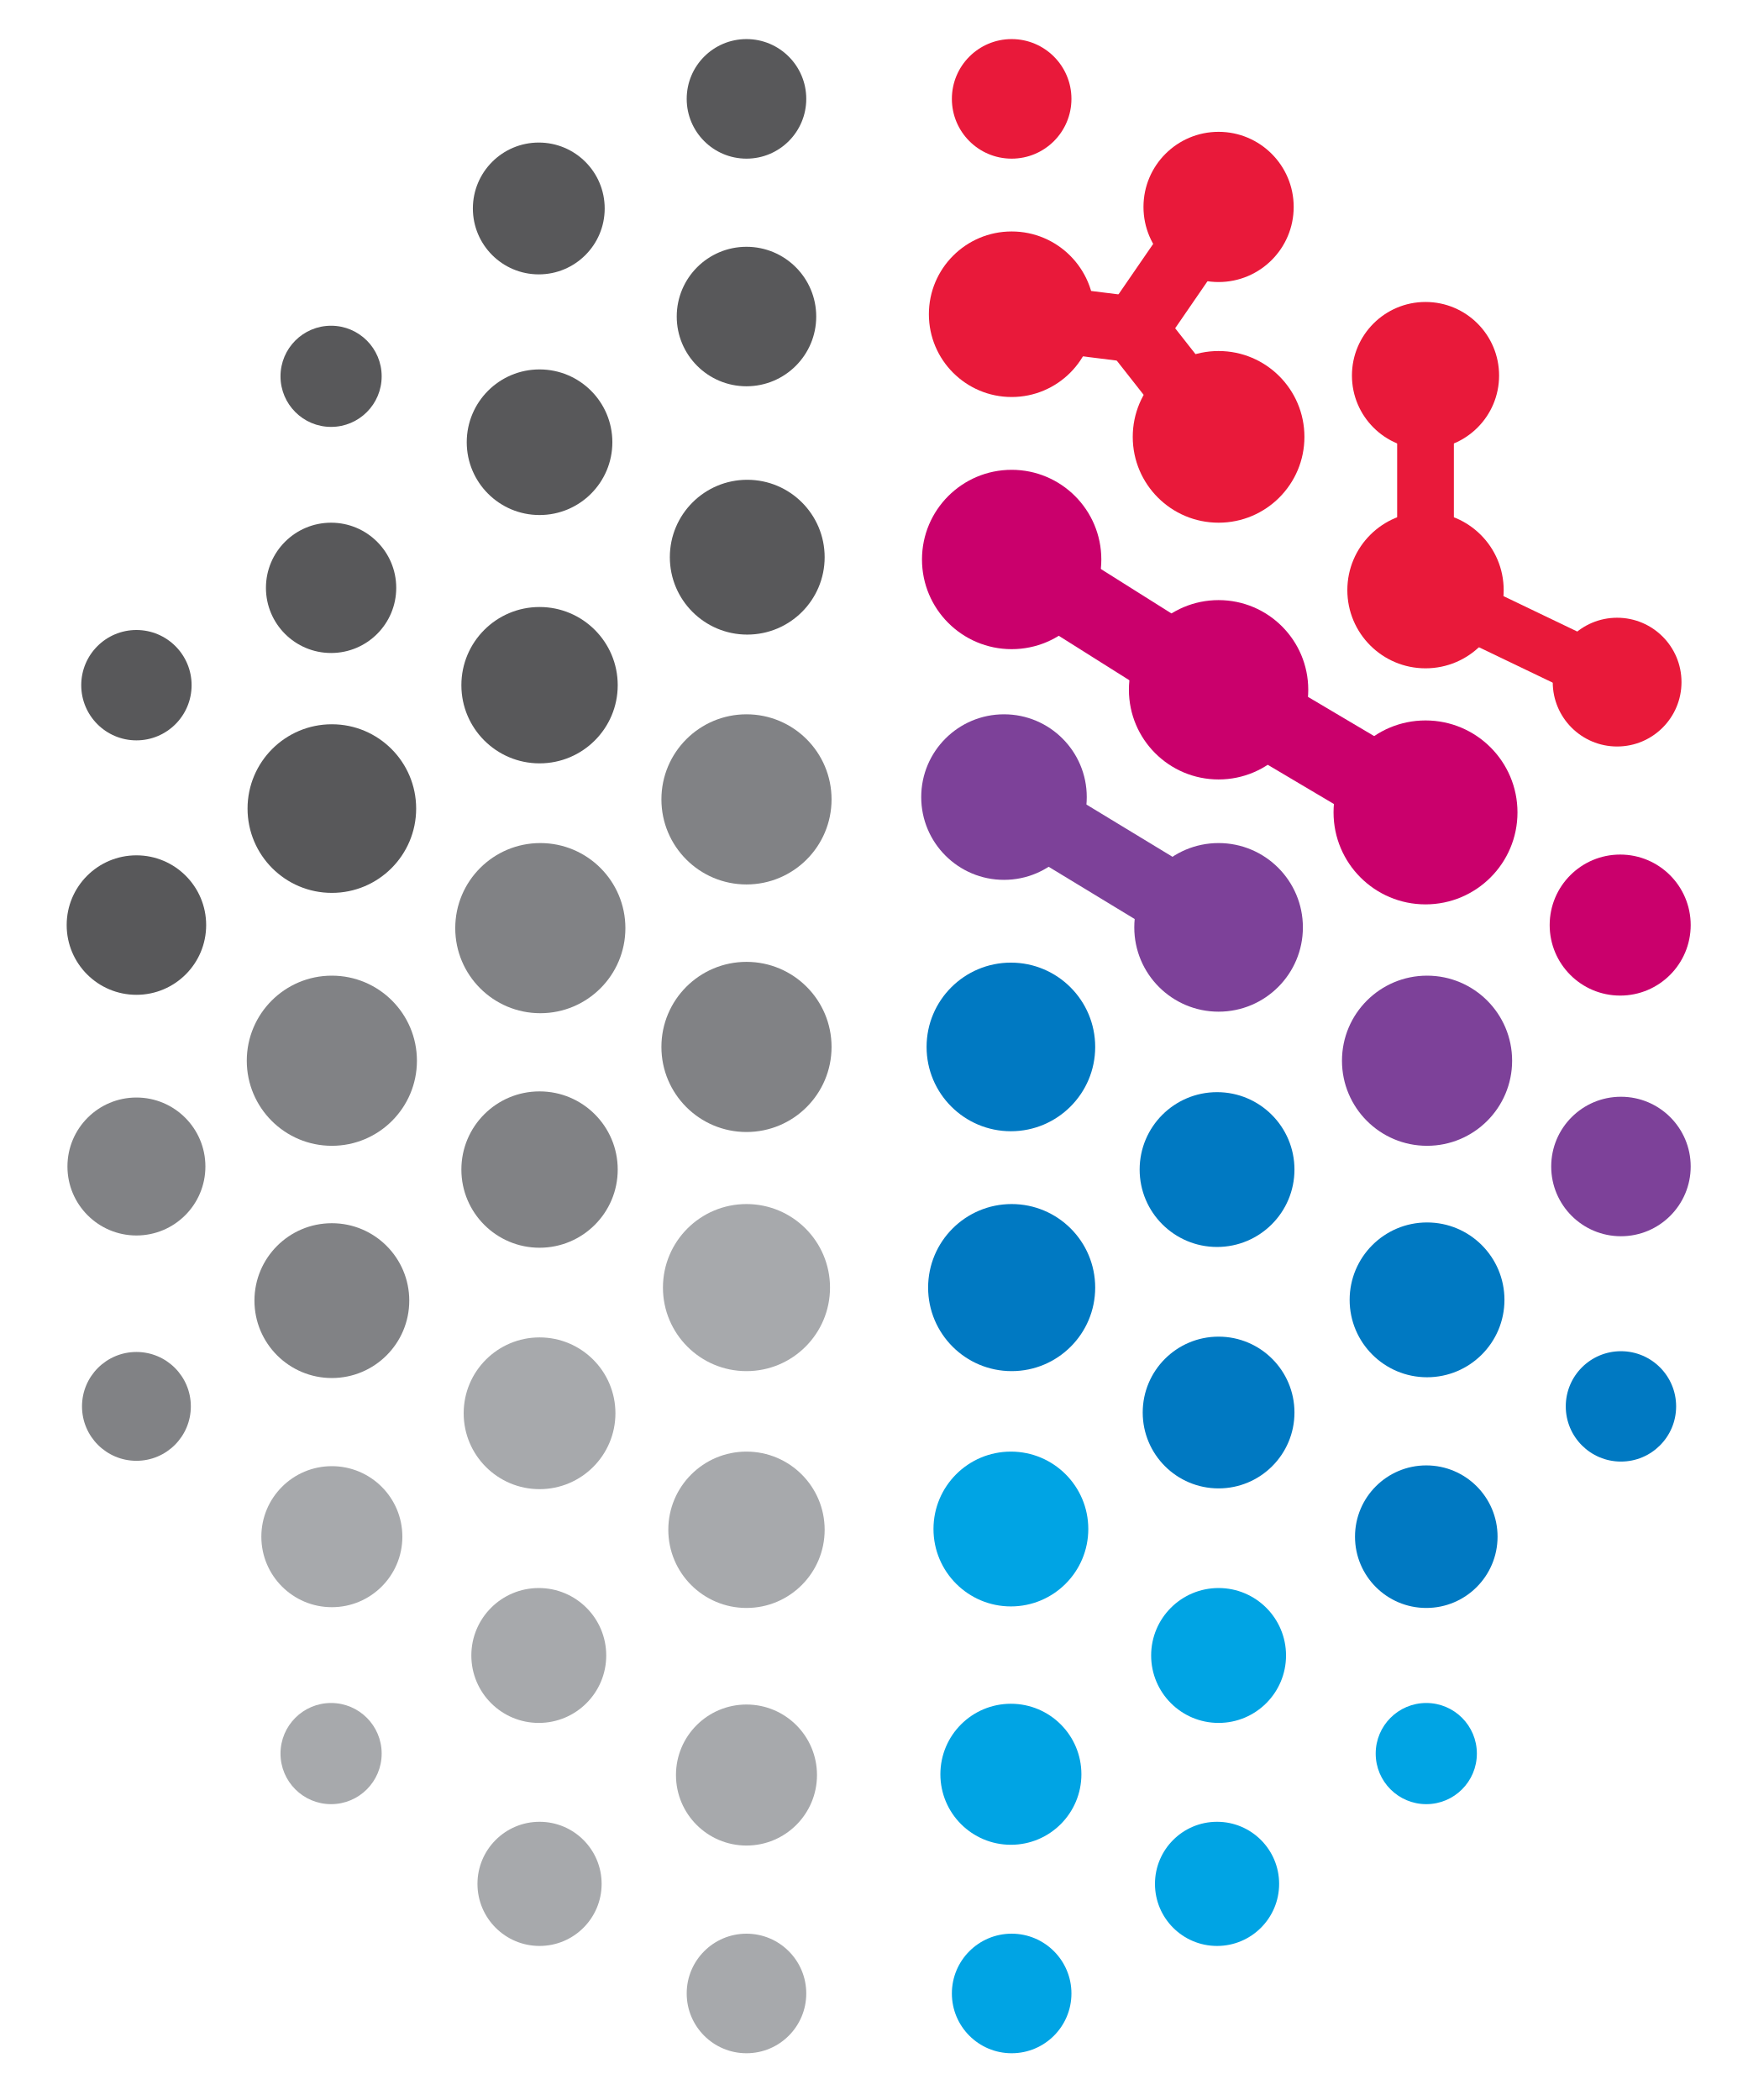
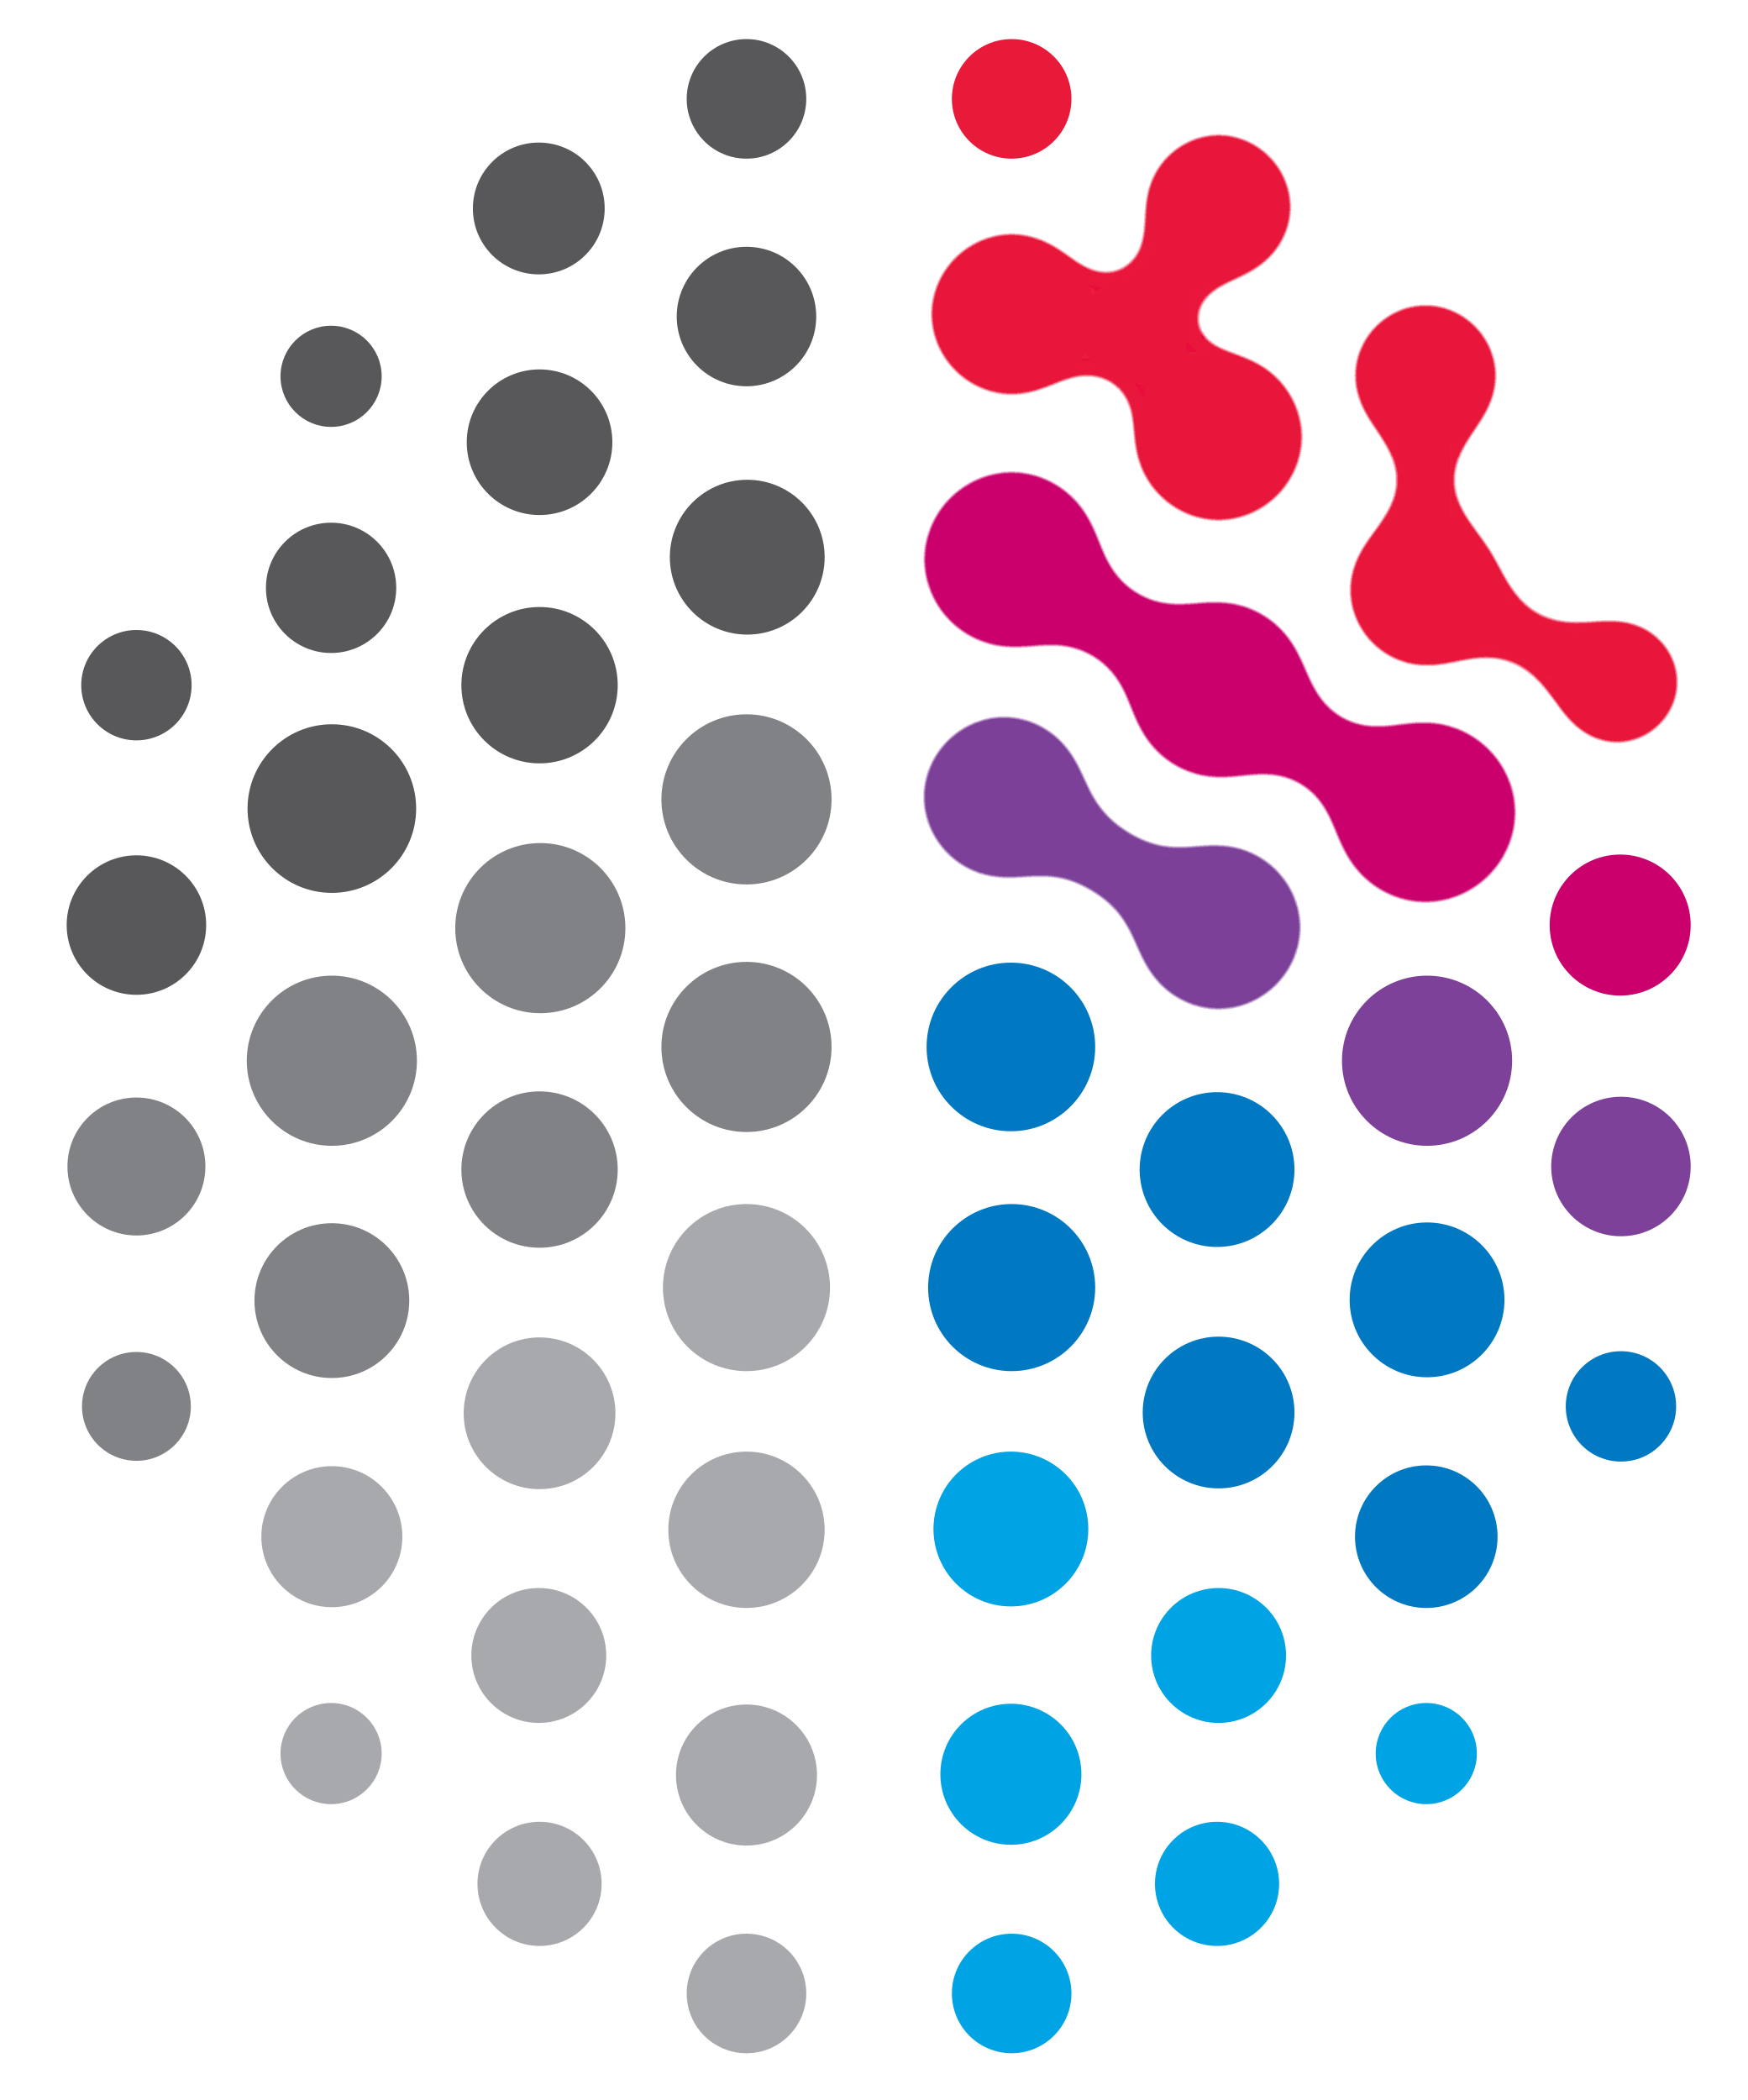
<svg xmlns="http://www.w3.org/2000/svg" viewBox="92 88 228 274">
+   <defs>
+     <filter id="goo" x="-20%" y="-20%" width="140%" height="140%">
+       <feGaussianBlur in="SourceGraphic" stdDeviation="3.6" result="b" />
+       <feColorMatrix in="b" mode="matrix" values="1 0 0 0 0  0 1 0 0 0  0 0 1 0 0  0 0 0 24 -11" result="g" />
+       <feComposite in="SourceGraphic" in2="g" operator="atop" />
+     </filter>
+   </defs>
  <circle cx="189.4" cy="100.9" r="7.8" fill="#58585a" />
  <circle cx="224.0" cy="100.9" r="7.8" fill="#e9193a" />
  <circle cx="162.3" cy="115.2" r="8.6" fill="#58585a" />
  <circle cx="189.4" cy="129.3" r="9.1" fill="#58585a" />
  <circle cx="135.2" cy="137.1" r="6.6" fill="#58585a" />
  <circle cx="162.4" cy="145.7" r="9.5" fill="#58585a" />
  <circle cx="189.5" cy="160.7" r="10.1" fill="#58585a" />
  <circle cx="135.2" cy="164.7" r="8.5" fill="#58585a" />
  <circle cx="162.4" cy="177.4" r="10.2" fill="#58585a" />
  <circle cx="109.8" cy="177.4" r="7.2" fill="#58585a" />
  <circle cx="189.4" cy="192.3" r="11.1" fill="#818285" />
  <circle cx="135.3" cy="193.5" r="11.0" fill="#58585a" />
  <circle cx="162.5" cy="209.1" r="11.1" fill="#818285" />
  <circle cx="109.8" cy="208.7" r="9.1" fill="#58585a" />
  <circle cx="303.4" cy="208.7" r="9.2" fill="#ca006c" />
  <circle cx="189.4" cy="224.6" r="11.1" fill="#818285" />
  <circle cx="223.9" cy="224.6" r="11.0" fill="#0079c2" />
  <circle cx="135.3" cy="226.4" r="11.1" fill="#818285" />
  <circle cx="278.2" cy="226.4" r="11.1" fill="#7d4199" />
  <circle cx="162.4" cy="240.6" r="10.2" fill="#818285" />
  <circle cx="250.8" cy="240.6" r="10.1" fill="#0079c2" />
  <circle cx="109.8" cy="240.2" r="9.0" fill="#818285" />
  <circle cx="303.5" cy="240.2" r="9.1" fill="#7d4199" />
  <circle cx="189.4" cy="256.0" r="10.9" fill="#a7a9ac" />
  <circle cx="224.0" cy="256.0" r="10.9" fill="#0079c2" />
  <circle cx="135.3" cy="257.7" r="10.1" fill="#818285" />
  <circle cx="278.2" cy="257.6" r="10.1" fill="#0079c2" />
  <circle cx="162.4" cy="272.4" r="9.9" fill="#a7a9ac" />
  <circle cx="251.0" cy="272.3" r="9.9" fill="#0079c2" />
  <circle cx="109.8" cy="271.5" r="7.1" fill="#818285" />
  <circle cx="303.5" cy="271.5" r="7.2" fill="#0079c2" />
  <circle cx="189.4" cy="287.6" r="10.2" fill="#a7a9ac" />
  <circle cx="223.9" cy="287.5" r="10.1" fill="#00a4e4" />
  <circle cx="135.3" cy="288.5" r="9.2" fill="#a7a9ac" />
  <circle cx="278.1" cy="288.5" r="9.3" fill="#0079c2" />
  <circle cx="162.3" cy="304.0" r="8.8" fill="#a7a9ac" />
  <circle cx="251.0" cy="304.0" r="8.8" fill="#00a4e4" />
  <circle cx="135.2" cy="316.8" r="6.6" fill="#a7a9ac" />
  <circle cx="189.4" cy="319.6" r="9.2" fill="#a7a9ac" />
  <circle cx="223.9" cy="319.5" r="9.2" fill="#00a4e4" />
  <circle cx="278.1" cy="316.8" r="6.6" fill="#00a4e4" />
  <circle cx="162.4" cy="333.8" r="8.1" fill="#a7a9ac" />
  <circle cx="250.8" cy="333.8" r="8.1" fill="#00a4e4" />
  <circle cx="189.4" cy="348.1" r="7.8" fill="#a7a9ac" />
  <circle cx="224.0" cy="348.1" r="7.8" fill="#00a4e4" />
-   <line x1="240" y1="131" x2="224" y2="129" stroke="#e9193a" stroke-width="8.6" stroke-linecap="round" />
-   <line x1="240" y1="131" x2="251" y2="115" stroke="#e9193a" stroke-width="8.6" stroke-linecap="round" />
-   <line x1="240" y1="131" x2="251" y2="145" stroke="#e9193a" stroke-width="8.6" stroke-linecap="round" />
-   <circle cx="224" cy="129" r="10.8" fill="#e9193a" />
-   <circle cx="251" cy="115" r="9.8" fill="#e9193a" />
-   <circle cx="251" cy="145" r="11.2" fill="#e9193a" />
-   <line x1="278" y1="137" x2="278" y2="165" stroke="#e9193a" stroke-width="7.4" stroke-linecap="round" />
-   <line x1="278" y1="165" x2="303" y2="177" stroke="#e9193a" stroke-width="7.4" stroke-linecap="round" />
-   <circle cx="278" cy="137" r="9.6" fill="#e9193a" />
-   <circle cx="278" cy="165" r="10.2" fill="#e9193a" />
-   <circle cx="303" cy="177" r="8.4" fill="#e9193a" />
-   <line x1="224" y1="161" x2="251" y2="178" stroke="#ca006c" stroke-width="10.3" stroke-linecap="round" />
-   <line x1="251" y1="178" x2="278" y2="194" stroke="#ca006c" stroke-width="10.3" stroke-linecap="round" />
-   <circle cx="224" cy="161" r="11.7" fill="#ca006c" />
-   <circle cx="251" cy="178" r="11.7" fill="#ca006c" />
-   <circle cx="278" cy="194" r="12.0" fill="#ca006c" />
-   <line x1="223" y1="192" x2="251" y2="209" stroke="#7d4199" stroke-width="9.5" stroke-linecap="round" />
-   <circle cx="223" cy="192" r="10.8" fill="#7d4199" />
-   <circle cx="251" cy="209" r="11.0" fill="#7d4199" />
+   <g filter="url(#goo)">
+     <line x1="240" y1="131" x2="224" y2="129" stroke="#e9193a" stroke-width="7.6" stroke-linecap="round" />
+     <line x1="240" y1="131" x2="251" y2="115" stroke="#e9193a" stroke-width="7.6" stroke-linecap="round" />
+     <line x1="240" y1="131" x2="251" y2="145" stroke="#e9193a" stroke-width="7.6" stroke-linecap="round" />
+     <circle cx="224" cy="129" r="10.8" fill="#e9193a" />
+     <circle cx="251" cy="115" r="9.8" fill="#e9193a" />
+     <circle cx="251" cy="145" r="11.2" fill="#e9193a" />
+     <circle cx="240" cy="131" r="7" fill="#e9193a" />
+   </g>
+   <g filter="url(#goo)">
+     <line x1="278" y1="137" x2="278" y2="165" stroke="#e9193a" stroke-width="6.6" stroke-linecap="round" />
+     <line x1="278" y1="165" x2="303" y2="177" stroke="#e9193a" stroke-width="6.6" stroke-linecap="round" />
+     <circle cx="278" cy="137" r="9.6" fill="#e9193a" />
+     <circle cx="278" cy="165" r="10.2" fill="#e9193a" />
+     <circle cx="303" cy="177" r="8.4" fill="#e9193a" />
+   </g>
+   <g filter="url(#goo)">
+     <line x1="224" y1="161" x2="251" y2="178" stroke="#ca006c" stroke-width="9.1" stroke-linecap="round" />
+     <line x1="251" y1="178" x2="278" y2="194" stroke="#ca006c" stroke-width="9.1" stroke-linecap="round" />
+     <circle cx="224" cy="161" r="11.7" fill="#ca006c" />
+     <circle cx="251" cy="178" r="11.7" fill="#ca006c" />
+     <circle cx="278" cy="194" r="12.0" fill="#ca006c" />
+   </g>
+   <g filter="url(#goo)">
+     <line x1="223" y1="192" x2="251" y2="209" stroke="#7d4199" stroke-width="8.4" stroke-linecap="round" />
+     <circle cx="223" cy="192" r="10.8" fill="#7d4199" />
+     <circle cx="251" cy="209" r="11.0" fill="#7d4199" />
+   </g>
</svg>
